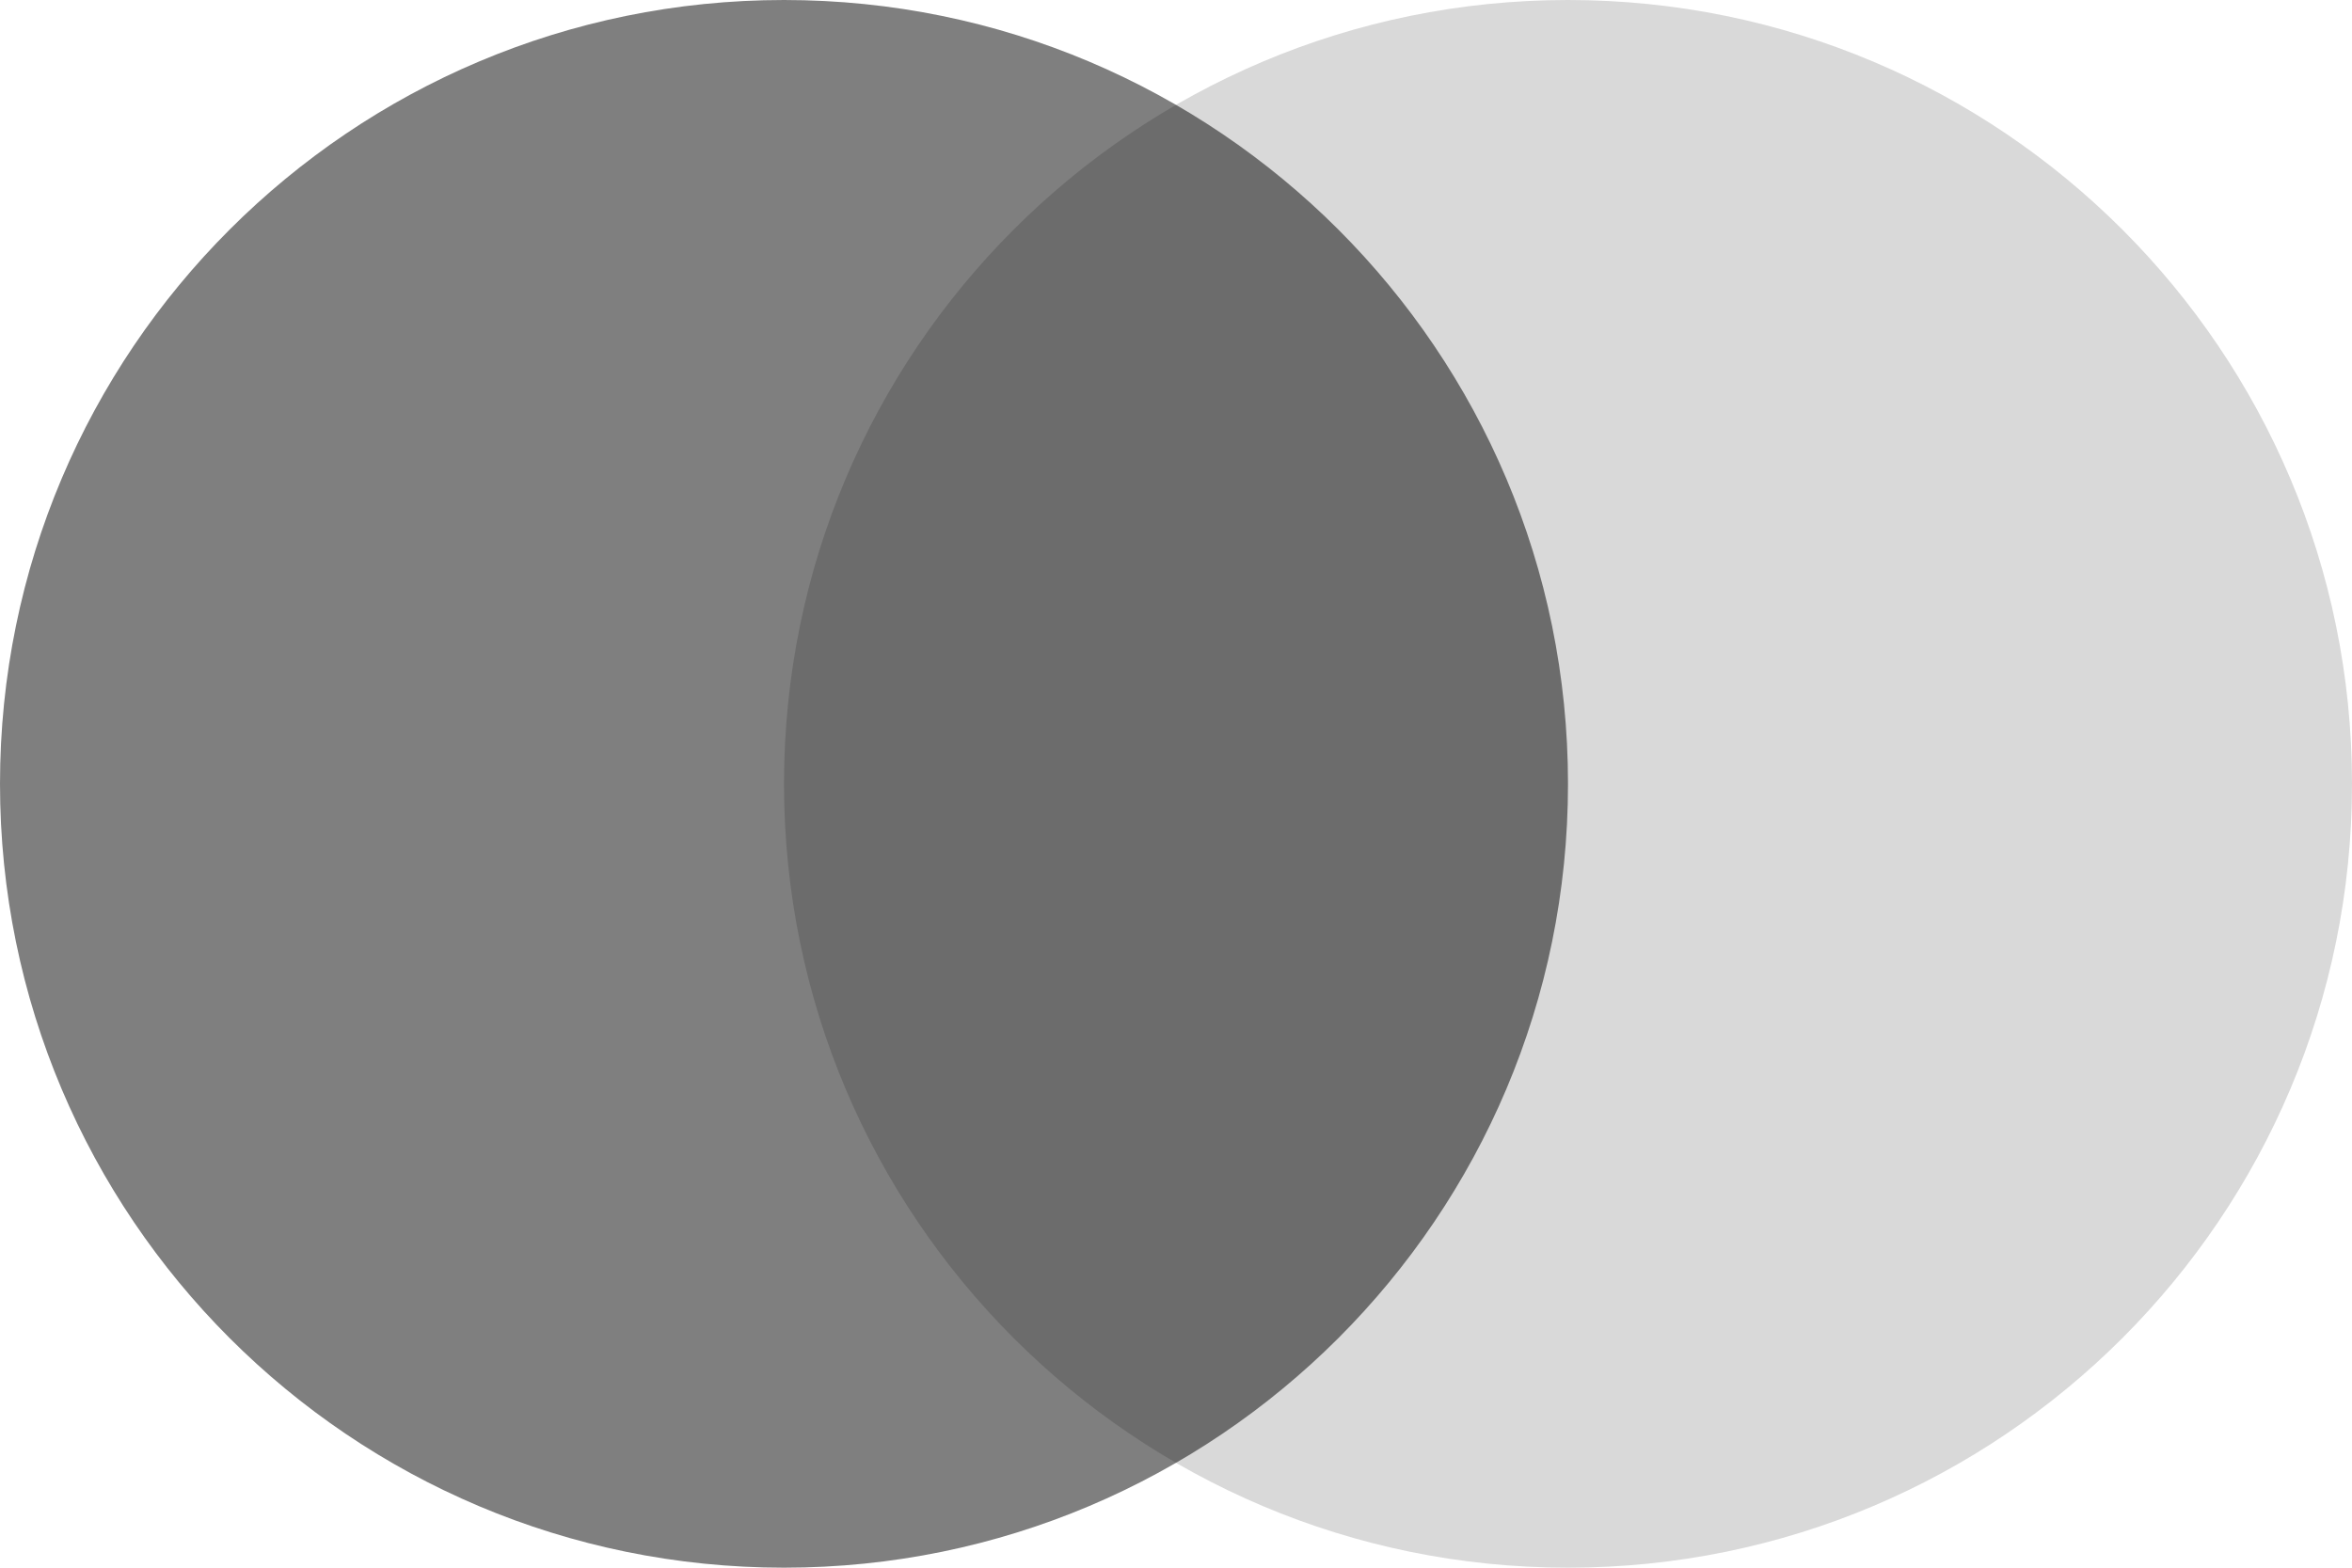
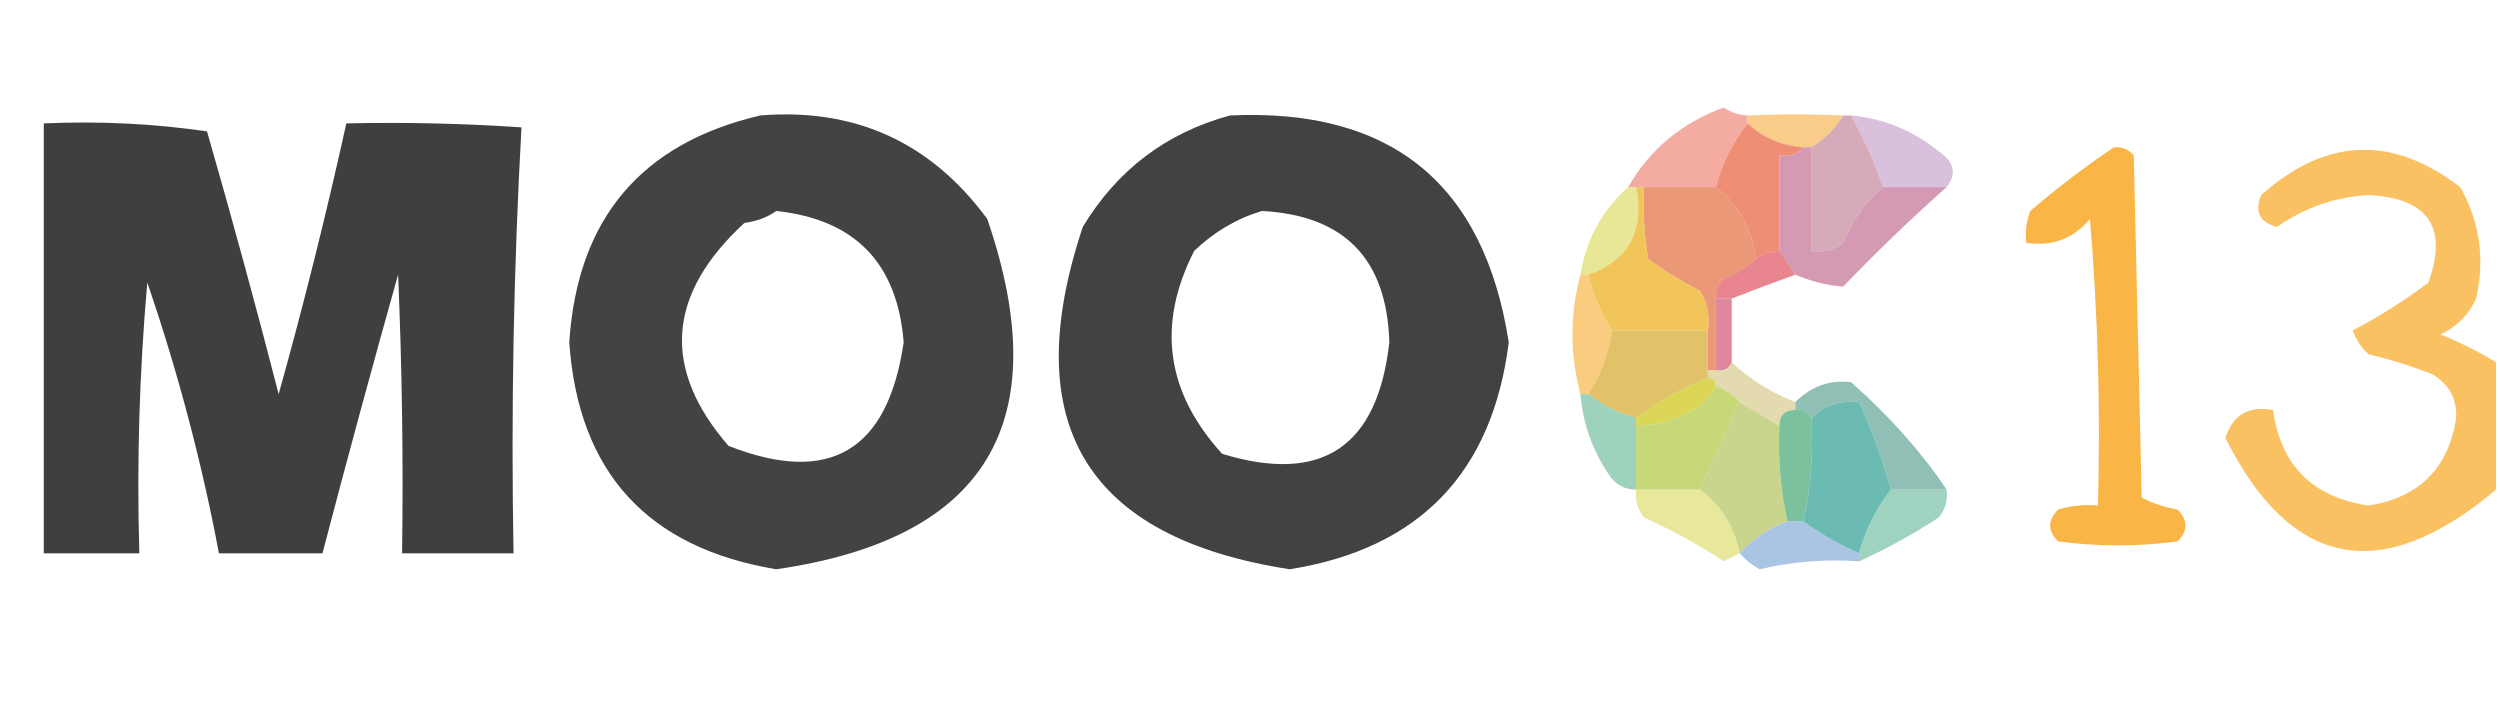
- <svg xmlns="http://www.w3.org/2000/svg" width="150" height="100" viewBox="0 0 150 100" fill="none">
-   <circle cx="50" cy="50" r="50" fill="black" fill-opacity="0.5" />
-   <circle cx="100" cy="50" r="50" fill="black" fill-opacity="0.15" />
+ <svg xmlns="http://www.w3.org/2000/svg" version="1.1" width="314px" height="90px" style="shape-rendering:geometricPrecision; text-rendering:geometricPrecision; image-rendering:optimizeQuality; fill-rule:evenodd; clip-rule:evenodd">
+   <g>
+     <path style="opacity:0.69" fill="#ed8678" d="M 219.5,14.5 C 219.5,14.833 219.5,15.167 219.5,15.5C 217.659,17.849 216.326,20.515 215.5,23.5C 212.5,23.5 209.5,23.5 206.5,23.5C 206.167,23.5 205.833,23.5 205.5,23.5C 205.167,23.5 204.833,23.5 204.5,23.5C 207.188,18.792 211.188,15.459 216.5,13.5C 217.417,14.127 218.417,14.461 219.5,14.5 Z" />
+   </g>
+   <g>
+     <path style="opacity:0.761" fill="#f7bd64" d="M 231.5,14.5 C 230.473,16.194 229.139,17.527 227.5,18.5C 227.167,18.5 226.833,18.5 226.5,18.5C 223.759,18.293 221.426,17.293 219.5,15.5C 219.5,15.167 219.5,14.833 219.5,14.5C 223.289,14.324 227.289,14.324 231.5,14.5 Z" />
+   </g>
+   <g>
+     <path style="opacity:0.736" fill="#000000" d="M 95.5,14.5 C 107.413,13.54 116.913,17.873 124,27.5C 132.756,53.011 123.922,67.678 97.5,71.5C 81.304,68.806 72.637,59.306 71.5,43C 72.508,27.5 80.508,18 95.5,14.5 Z M 97.5,26.5 C 107.387,27.554 112.721,33.054 113.5,43C 111.513,56.654 104.18,60.988 91.5,56C 83.091,46.3 83.758,36.966 93.5,28C 95.058,27.79 96.391,27.29 97.5,26.5 Z" />
+   </g>
+   <g>
+     <path style="opacity:0.74" fill="#000000" d="M 154.5,14.5 C 174.731,13.57 186.398,23.07 189.5,43C 187.44,59.393 178.273,68.893 162,71.5C 136.419,67.558 127.752,53.224 136,28.5C 140.321,21.339 146.488,16.673 154.5,14.5 Z M 158.5,26.5 C 168.866,27.038 174.2,32.538 174.5,43C 173.026,56.159 166.026,60.826 153.5,57C 146.439,49.243 145.272,40.743 150,31.5C 152.531,29.097 155.364,27.43 158.5,26.5 Z" />
+   </g>
+   <g>
+     <path style="opacity:0.713" fill="#caa8cf" d="M 232.5,14.5 C 236.604,14.884 240.271,16.384 243.5,19C 245.466,20.347 245.799,21.847 244.5,23.5C 241.833,23.5 239.167,23.5 236.5,23.5C 235.439,20.378 234.105,17.378 232.5,14.5 Z" />
+   </g>
+   <g>
+     <path style="opacity:0.751" fill="#000000" d="M 5.5,15.5 C 12.422,15.188 19.256,15.521 26,16.5C 29.156,27.456 32.156,38.456 35,49.5C 38.152,38.226 40.985,26.892 43.5,15.5C 50.841,15.334 58.174,15.5 65.5,16C 64.508,33.757 64.174,51.59 64.5,69.5C 59.833,69.5 55.167,69.5 50.5,69.5C 50.666,57.829 50.5,46.162 50,34.5C 46.724,46.156 43.558,57.823 40.5,69.5C 36.167,69.5 31.833,69.5 27.5,69.5C 25.32,57.959 22.32,46.626 18.5,35.5C 17.501,46.814 17.168,58.147 17.5,69.5C 13.5,69.5 9.5,69.5 5.5,69.5C 5.5,51.5 5.5,33.5 5.5,15.5 Z" />
+   </g>
+   <g>
+     <path style="opacity:0.8" fill="#ea7353" d="M 219.5,15.5 C 221.426,17.293 223.759,18.293 226.5,18.5C 225.791,19.404 224.791,19.737 223.5,19.5C 223.5,23.5 223.5,27.5 223.5,31.5C 222.391,31.557 221.391,31.89 220.5,32.5C 220.06,28.748 218.393,25.748 215.5,23.5C 216.326,20.515 217.659,17.849 219.5,15.5 Z" />
+   </g>
+   <g>
+     <path style="opacity:0.8" fill="#cc96a7" d="M 231.5,14.5 C 231.833,14.5 232.167,14.5 232.5,14.5C 234.105,17.378 235.439,20.378 236.5,23.5C 234.3,25.378 232.633,27.711 231.5,30.5C 230.311,31.429 228.978,31.762 227.5,31.5C 227.5,27.167 227.5,22.833 227.5,18.5C 229.139,17.527 230.473,16.194 231.5,14.5 Z" />
+   </g>
+   <g>
+     <path style="opacity:0.766" fill="#f7a00f" d="M 265.5,18.5 C 266.496,18.414 267.329,18.748 268,19.5C 268.333,33.833 268.667,48.167 269,62.5C 270.399,63.227 271.899,63.727 273.5,64C 274.833,65.333 274.833,66.667 273.5,68C 268.5,68.667 263.5,68.667 258.5,68C 257.167,66.667 257.167,65.333 258.5,64C 260.134,63.507 261.801,63.34 263.5,63.5C 263.832,51.481 263.499,39.481 262.5,27.5C 260.422,29.986 257.755,30.986 254.5,30.5C 254.343,29.127 254.51,27.793 255,26.5C 258.4,23.586 261.9,20.919 265.5,18.5 Z" />
+   </g>
+   <g>
+     <path style="opacity:0.651" fill="#f7a00f" d="M 313.5,45.5 C 313.5,50.833 313.5,56.167 313.5,61.5C 299.091,73.611 287.757,71.444 279.5,55C 280.45,52.09 282.45,50.923 285.5,51.5C 286.448,58.448 290.448,62.448 297.5,63.5C 303.847,62.486 307.514,58.819 308.5,52.5C 308.594,50.088 307.594,48.255 305.5,47C 302.895,45.979 300.228,45.145 297.5,44.5C 296.585,43.672 295.919,42.672 295.5,41.5C 298.788,39.781 301.955,37.781 305,35.5C 307.503,28.559 305.003,24.893 297.5,24.5C 293.263,24.745 289.429,26.079 286,28.5C 283.812,27.941 283.146,26.607 284,24.5C 292.119,17.269 300.453,16.935 309,23.5C 311.458,27.823 312.125,32.49 311,37.5C 310.052,39.57 308.552,41.07 306.5,42C 308.97,42.989 311.303,44.155 313.5,45.5 Z" />
+   </g>
+   <g>
+     <path style="opacity:0.741" fill="#dedf71" d="M 204.5,23.5 C 204.833,23.5 205.167,23.5 205.5,23.5C 206.568,29.014 204.568,32.68 199.5,34.5C 199.167,34.5 198.833,34.5 198.5,34.5C 199.214,30.067 201.214,26.4 204.5,23.5 Z" />
+   </g>
+   <g>
+     <path style="opacity:0.8" fill="#e57e54" d="M 206.5,23.5 C 209.5,23.5 212.5,23.5 215.5,23.5C 218.393,25.748 220.06,28.748 220.5,32.5C 219.4,33.559 218.066,34.392 216.5,35C 215.748,35.671 215.414,36.504 215.5,37.5C 215.5,40.5 215.5,43.5 215.5,46.5C 215.167,46.5 214.833,46.5 214.5,46.5C 214.5,44.833 214.5,43.167 214.5,41.5C 214.785,39.712 214.452,38.045 213.5,36.5C 211.201,35.365 209.034,34.032 207,32.5C 206.502,29.518 206.335,26.518 206.5,23.5 Z" />
+   </g>
+   <g>
+     <path style="opacity:0.8" fill="#c981a1" d="M 226.5,18.5 C 226.833,18.5 227.167,18.5 227.5,18.5C 227.5,22.833 227.5,27.167 227.5,31.5C 228.978,31.762 230.311,31.429 231.5,30.5C 232.633,27.711 234.3,25.378 236.5,23.5C 239.167,23.5 241.833,23.5 244.5,23.5C 240.109,27.387 235.776,31.553 231.5,36C 229.494,35.85 227.494,35.35 225.5,34.5C 224.833,33.5 224.167,32.5 223.5,31.5C 223.5,27.5 223.5,23.5 223.5,19.5C 224.791,19.737 225.791,19.404 226.5,18.5 Z" />
+   </g>
+   <g>
+     <path style="opacity:0.8" fill="#eeb72f" d="M 205.5,23.5 C 205.833,23.5 206.167,23.5 206.5,23.5C 206.335,26.518 206.502,29.518 207,32.5C 209.034,34.032 211.201,35.365 213.5,36.5C 214.452,38.045 214.785,39.712 214.5,41.5C 210.5,41.5 206.5,41.5 202.5,41.5C 201.088,39.396 200.088,37.063 199.5,34.5C 204.568,32.68 206.568,29.014 205.5,23.5 Z" />
+   </g>
+   <g>
+     <path style="opacity:0.715" fill="#e15561" d="M 223.5,31.5 C 224.167,32.5 224.833,33.5 225.5,34.5C 222.86,35.449 220.193,36.449 217.5,37.5C 216.833,37.5 216.167,37.5 215.5,37.5C 215.414,36.504 215.748,35.671 216.5,35C 218.066,34.392 219.4,33.559 220.5,32.5C 221.391,31.89 222.391,31.557 223.5,31.5 Z" />
+   </g>
+   <g>
+     <path style="opacity:0.8" fill="#f7bf60" d="M 198.5,34.5 C 198.833,34.5 199.167,34.5 199.5,34.5C 200.088,37.063 201.088,39.396 202.5,41.5C 202.043,44.406 201.043,47.072 199.5,49.5C 199.167,49.5 198.833,49.5 198.5,49.5C 197.167,44.5 197.167,39.5 198.5,34.5 Z" />
+   </g>
+   <g>
+     <path style="opacity:0.8" fill="#d56a85" d="M 215.5,37.5 C 216.167,37.5 216.833,37.5 217.5,37.5C 217.5,40.167 217.5,42.833 217.5,45.5C 217.158,46.338 216.492,46.672 215.5,46.5C 215.5,43.5 215.5,40.5 215.5,37.5 Z" />
+   </g>
+   <g>
+     <path style="opacity:0.8" fill="#d9b344" d="M 202.5,41.5 C 206.5,41.5 210.5,41.5 214.5,41.5C 214.5,43.167 214.5,44.833 214.5,46.5C 214.5,46.833 214.5,47.167 214.5,47.5C 211.24,48.774 208.24,50.441 205.5,52.5C 203.289,51.877 201.289,50.877 199.5,49.5C 201.043,47.072 202.043,44.406 202.5,41.5 Z" />
+   </g>
+   <g>
+     <path style="opacity:0.534" fill="#cbbc69" d="M 217.5,45.5 C 219.83,47.667 222.497,49.334 225.5,50.5C 225.5,50.833 225.5,51.167 225.5,51.5C 224.167,51.5 223.5,52.167 223.5,53.5C 221.851,52.527 220.184,51.527 218.5,50.5C 217.71,49.599 216.71,48.932 215.5,48.5C 215.5,47.833 215.167,47.5 214.5,47.5C 214.5,47.167 214.5,46.833 214.5,46.5C 214.833,46.5 215.167,46.5 215.5,46.5C 216.492,46.672 217.158,46.338 217.5,45.5 Z" />
+   </g>
+   <g>
+     <path style="opacity:0.732" fill="#7cc1a4" d="M 198.5,49.5 C 198.833,49.5 199.167,49.5 199.5,49.5C 201.289,50.877 203.289,51.877 205.5,52.5C 205.5,52.833 205.5,53.167 205.5,53.5C 205.5,56.167 205.5,58.833 205.5,61.5C 203.983,61.489 202.816,60.823 202,59.5C 199.965,56.439 198.799,53.105 198.5,49.5 Z" />
+   </g>
+   <g>
+     <path style="opacity:0.8" fill="#d2ca2e" d="M 214.5,47.5 C 215.167,47.5 215.5,47.833 215.5,48.5C 215.047,49.458 214.381,50.292 213.5,51C 211.073,52.591 208.407,53.425 205.5,53.5C 205.5,53.167 205.5,52.833 205.5,52.5C 208.24,50.441 211.24,48.774 214.5,47.5 Z" />
+   </g>
+   <g>
+     <path style="opacity:0.8" fill="#b8ce55" d="M 215.5,48.5 C 216.71,48.932 217.71,49.599 218.5,50.5C 216.784,54.194 215.117,57.861 213.5,61.5C 210.833,61.5 208.167,61.5 205.5,61.5C 205.5,58.833 205.5,56.167 205.5,53.5C 208.407,53.425 211.073,52.591 213.5,51C 214.381,50.292 215.047,49.458 215.5,48.5 Z" />
+   </g>
+   <g>
+     <path style="opacity:0.751" fill="#6baa9d" d="M 244.5,61.5 C 242.167,61.5 239.833,61.5 237.5,61.5C 236.426,57.695 235.092,54.029 233.5,50.5C 231.142,50.252 229.142,50.919 227.5,52.5C 227.158,51.662 226.492,51.328 225.5,51.5C 225.5,51.167 225.5,50.833 225.5,50.5C 227.46,48.516 229.793,47.683 232.5,48C 237.407,52.364 241.407,56.864 244.5,61.5 Z" />
+   </g>
+   <g>
+     <path style="opacity:0.8" fill="#bbc96f" d="M 218.5,50.5 C 220.184,51.527 221.851,52.527 223.5,53.5C 223.307,57.566 223.64,61.566 224.5,65.5C 222.147,66.34 220.147,67.674 218.5,69.5C 217.805,66.085 216.138,63.418 213.5,61.5C 215.117,57.861 216.784,54.194 218.5,50.5 Z" />
+   </g>
+   <g>
+     <path style="opacity:0.8" fill="#5bb186" d="M 225.5,51.5 C 226.492,51.328 227.158,51.662 227.5,52.5C 227.769,56.931 227.436,61.265 226.5,65.5C 225.833,65.5 225.167,65.5 224.5,65.5C 223.64,61.566 223.307,57.566 223.5,53.5C 223.5,52.167 224.167,51.5 225.5,51.5 Z" />
+   </g>
+   <g>
+     <path style="opacity:0.8" fill="#47aa9f" d="M 237.5,61.5 C 235.659,63.849 234.326,66.515 233.5,69.5C 231.031,68.431 228.698,67.098 226.5,65.5C 227.436,61.265 227.769,56.931 227.5,52.5C 229.142,50.919 231.142,50.252 233.5,50.5C 235.092,54.029 236.426,57.695 237.5,61.5 Z" />
+   </g>
+   <g>
+     <path style="opacity:0.704" fill="#dddf72" d="M 205.5,61.5 C 208.167,61.5 210.833,61.5 213.5,61.5C 216.138,63.418 217.805,66.085 218.5,69.5C 217.85,69.804 217.183,70.137 216.5,70.5C 213.327,68.413 209.994,66.579 206.5,65C 205.663,63.989 205.33,62.822 205.5,61.5 Z" />
+   </g>
+   <g>
+     <path style="opacity:0.712" fill="#7ac1a6" d="M 237.5,61.5 C 239.833,61.5 242.167,61.5 244.5,61.5C 244.67,62.822 244.337,63.989 243.5,65C 240.273,67.112 236.94,68.945 233.5,70.5C 233.5,70.167 233.5,69.833 233.5,69.5C 234.326,66.515 235.659,63.849 237.5,61.5 Z" />
+   </g>
+   <g>
+     <path style="opacity:0.775" fill="#91b3db" d="M 224.5,65.5 C 225.167,65.5 225.833,65.5 226.5,65.5C 228.698,67.098 231.031,68.431 233.5,69.5C 233.5,69.833 233.5,70.167 233.5,70.5C 229.233,70.203 225.066,70.536 221,71.5C 220.005,70.934 219.172,70.267 218.5,69.5C 220.147,67.674 222.147,66.34 224.5,65.5 Z" />
+   </g>
</svg>
